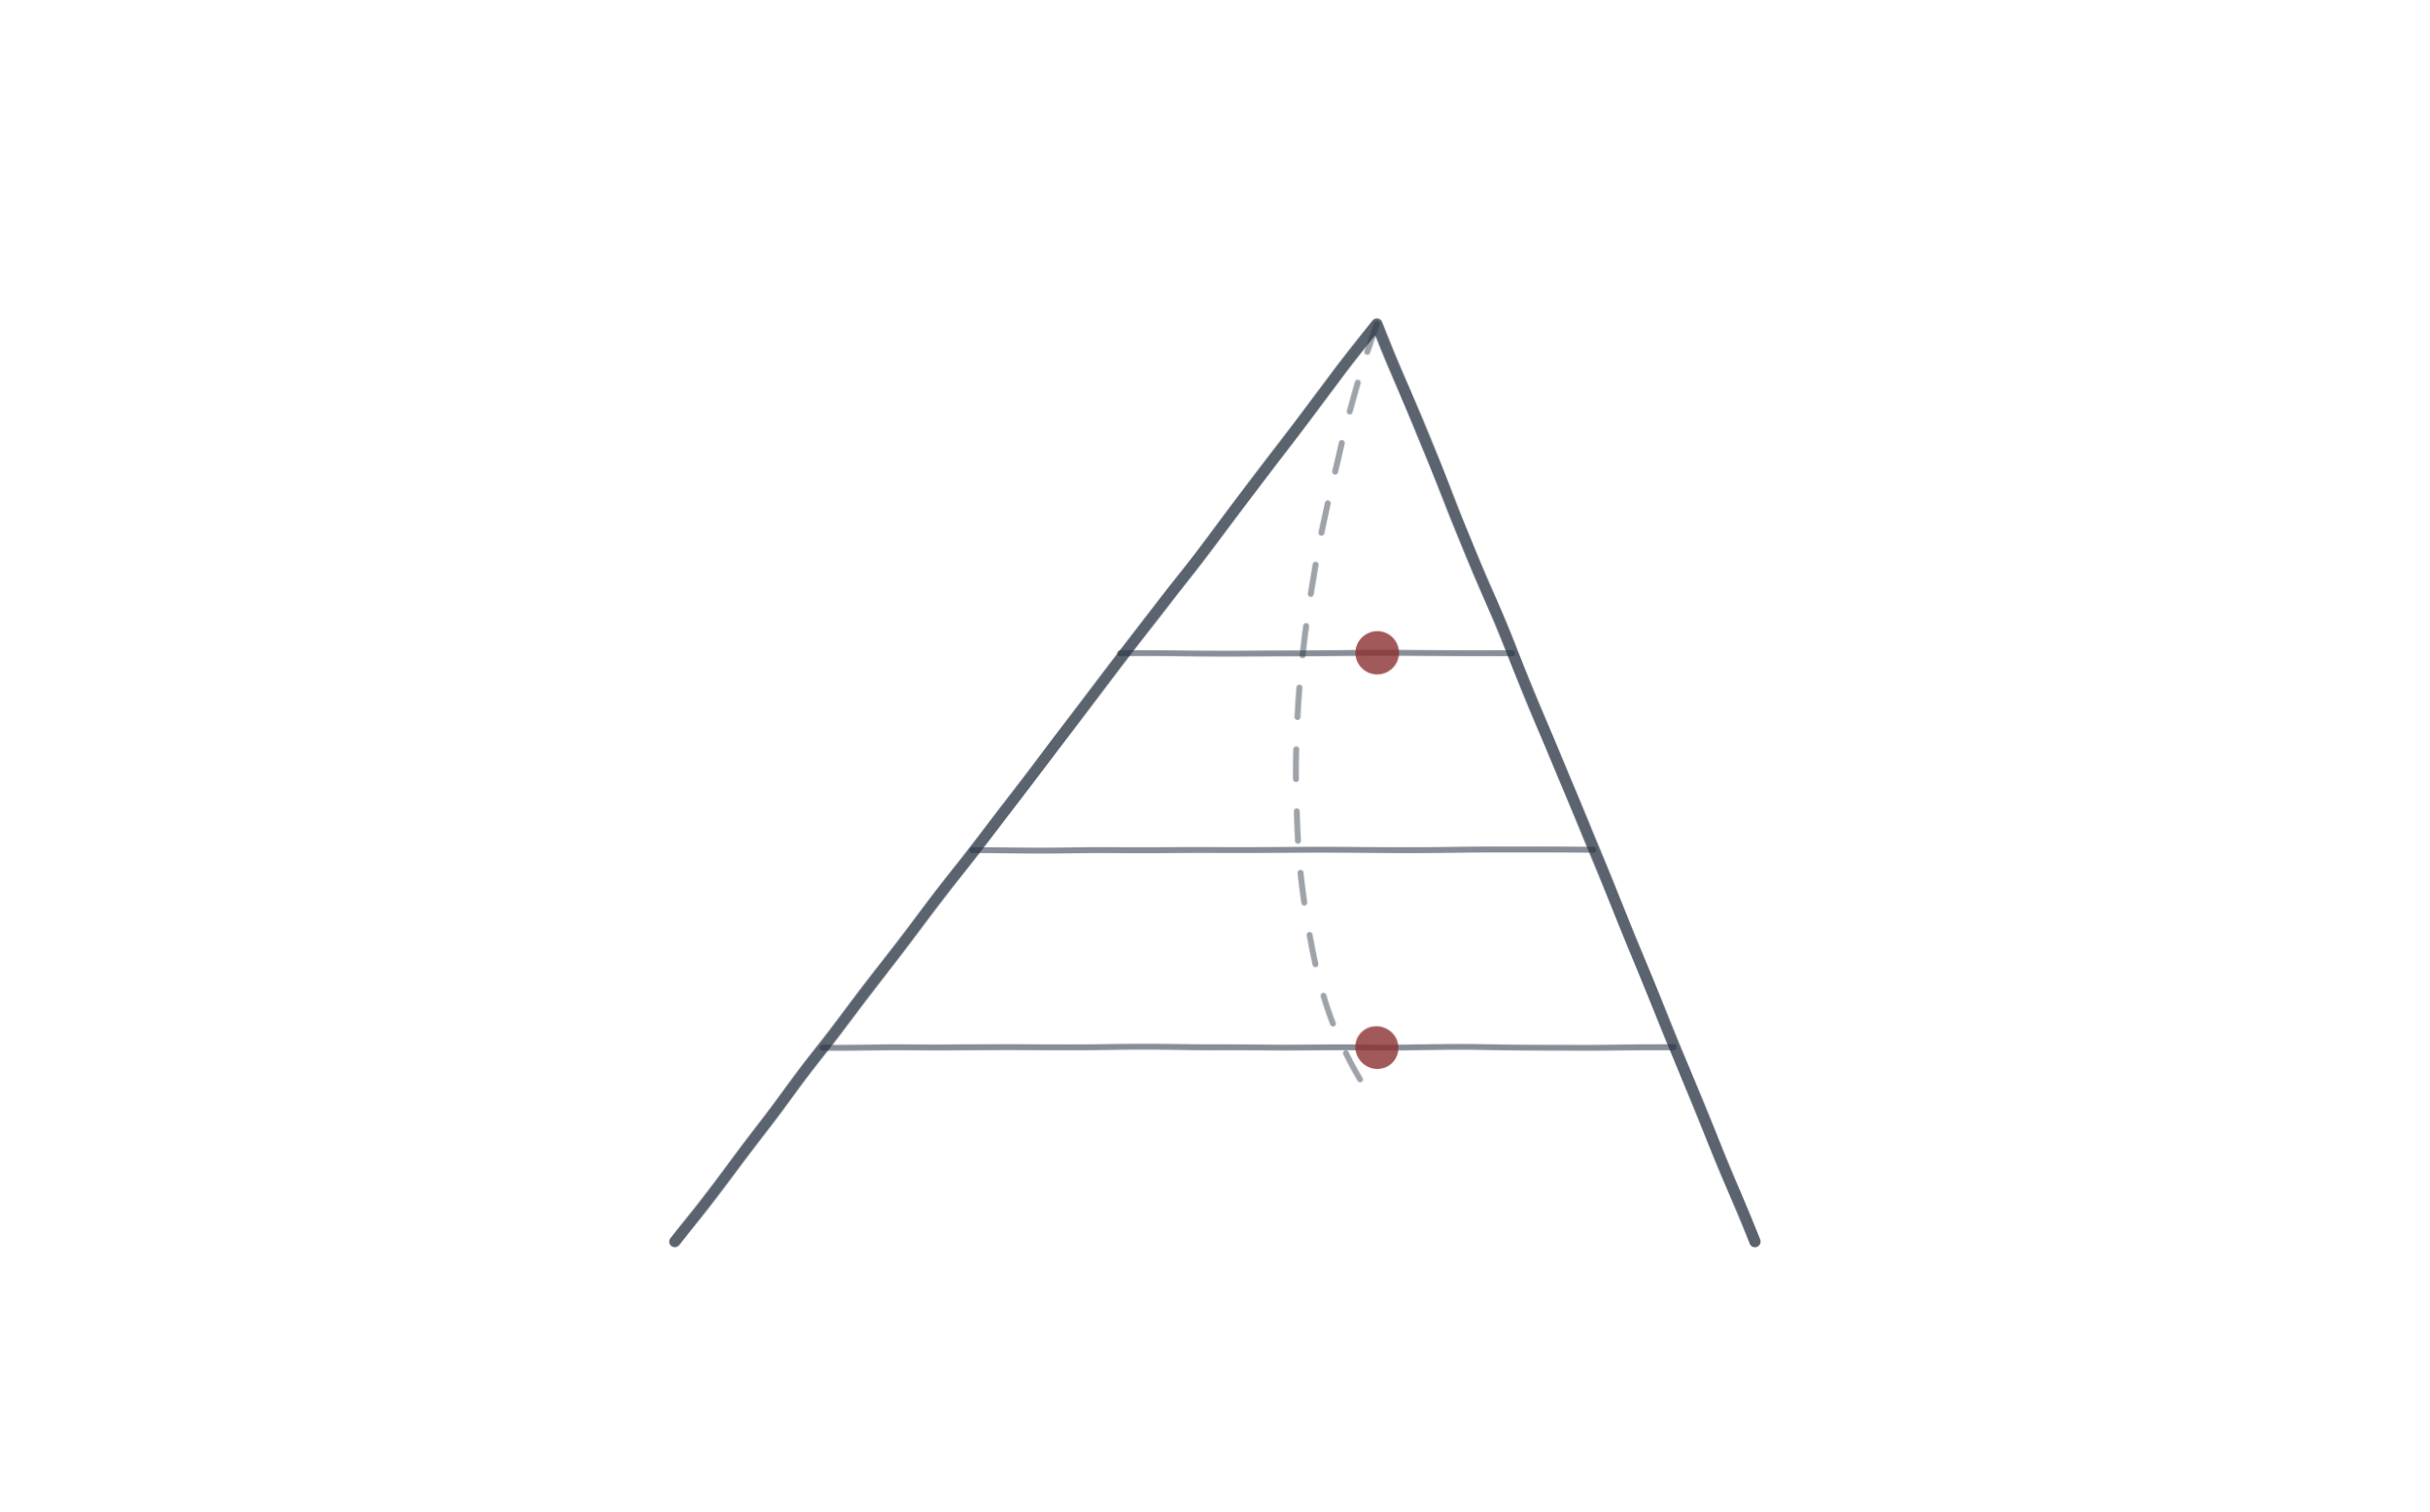
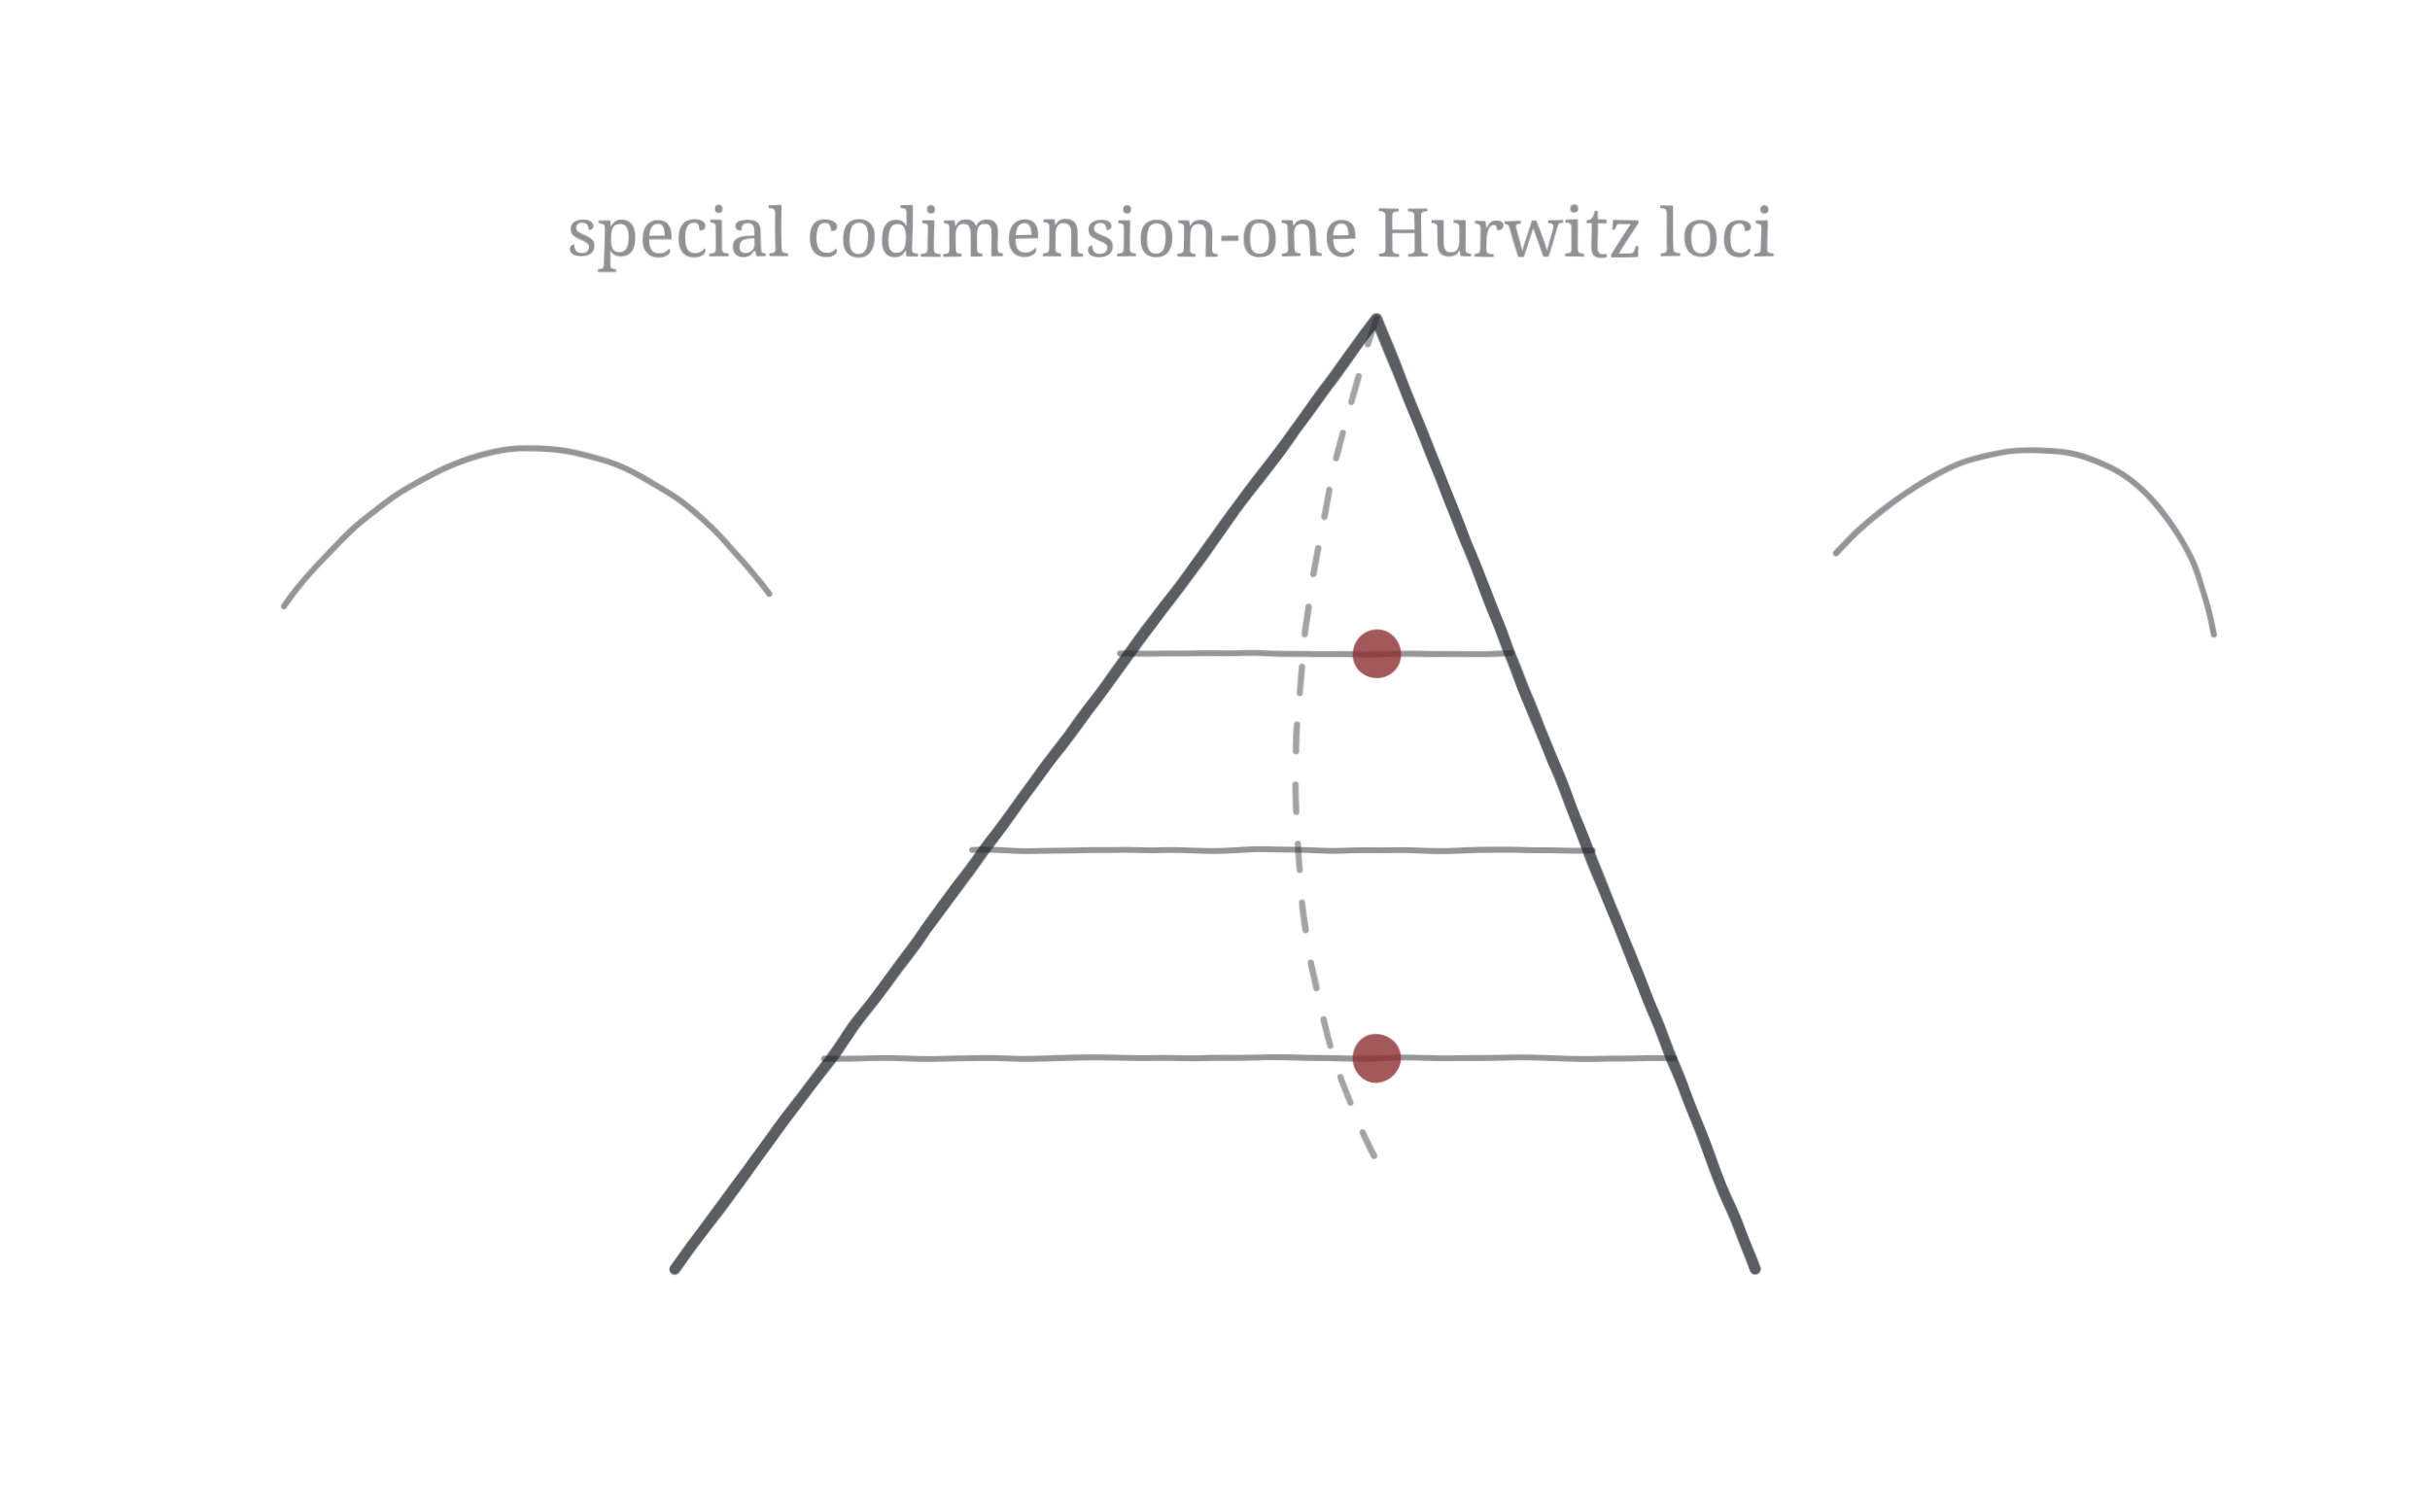
<svg xmlns="http://www.w3.org/2000/svg" viewBox="0 0 900 560" role="img" aria-hidden="true">
  <defs>
-     <filter id="pencil" x="-8%" y="-8%" width="116%" height="116%">
-       <feTurbulence type="fractalNoise" baseFrequency="0.018" numOctaves="2" seed="8" result="noise" />
-       <feDisplacementMap in="SourceGraphic" in2="noise" scale="1.15" xChannelSelector="R" yChannelSelector="G" />
+     <filter id="rough" x="-10%" y="-10%" width="120%" height="120%">
+       <feTurbulence type="fractalNoise" baseFrequency="0.035" numOctaves="2" seed="17" result="noise" />
+       <feDisplacementMap in="SourceGraphic" in2="noise" scale="1.35" xChannelSelector="R" yChannelSelector="G" />
    </filter>
    <style>
-     .line{fill:none;stroke:#263241;stroke-width:4.2;stroke-linecap:round;stroke-linejoin:round;filter:url(#pencil);opacity:.76}
-     .thin{fill:none;stroke:#263241;stroke-width:2.2;stroke-linecap:round;stroke-linejoin:round;filter:url(#pencil);opacity:.55}
-     .dash{fill:none;stroke:#263241;stroke-width:2.2;stroke-linecap:round;stroke-linejoin:round;stroke-dasharray:11 12;filter:url(#pencil);opacity:.45}
-     .mark{fill:#263241;opacity:.78;filter:url(#pencil)}
-     .accent{fill:#8b2f2f;opacity:.8;filter:url(#pencil)}
+     .p{fill:none;stroke:#20242b;stroke-width:4.1;stroke-linecap:round;stroke-linejoin:round;filter:url(#rough);opacity:.74}
+     .q{fill:none;stroke:#20242b;stroke-width:2.2;stroke-linecap:round;stroke-linejoin:round;filter:url(#rough);opacity:.48}
+     .r{fill:none;stroke:#20242b;stroke-width:1.45;stroke-linecap:round;stroke-linejoin:round;filter:url(#rough);opacity:.30}
+     .d{fill:none;stroke:#20242b;stroke-width:2.3;stroke-linecap:round;stroke-linejoin:round;stroke-dasharray:10 12;filter:url(#rough);opacity:.42}
+     .m{fill:#20242b;filter:url(#rough);opacity:.72}
+     .a{fill:#8c2f2f;stroke:#8c2f2f;stroke-width:1.8;filter:url(#rough);opacity:.8}
+     .wash{fill:#20242b;opacity:.045;filter:url(#rough)}
+     .txt{font-family:EB Garamond, Georgia, serif;font-size:35px;fill:#20242b;opacity:.55;filter:url(#rough)}
+     .small{font-family:EB Garamond, Georgia, serif;font-size:25px;fill:#20242b;opacity:.50;filter:url(#rough)}
  </style>
  </defs>
-   <path class="line" d="M180 410 L720 410" />
-   <path class="line" d="M250 460 L510 120 L650 460" />
-   <path class="thin" d="M305 388 L620 388 M360 315 L590 315 M415 242 L560 242" />
-   <path class="dash" d="M510 120 C470 240,470 355,510 410" />
-   <circle class="accent" cx="510" cy="242" r="8" />
-   <circle class="accent" cx="510" cy="388" r="8" />
+   <path class="p" d="M175 430 L725 430" />
+   <path class="p" d="M250 470 L510 118 L650 470" />
+   <path class="q" d="M305 392 L620 392 M360 315 L590 315 M415 242 L560 242" />
+   <path class="d" d="M510 118 C470 238,470 355,510 430" />
+   <circle class="a" cx="510" cy="242" r="8" />
+   <circle class="a" cx="510" cy="392" r="8" />
+   <path class="q" d="M105 225 C160 150 230 145 285 220 M680 205 C735 145 805 155 820 235" />
+   <text class="small" x="210" y="95">special codimension-one Hurwitz loci</text>
</svg>
